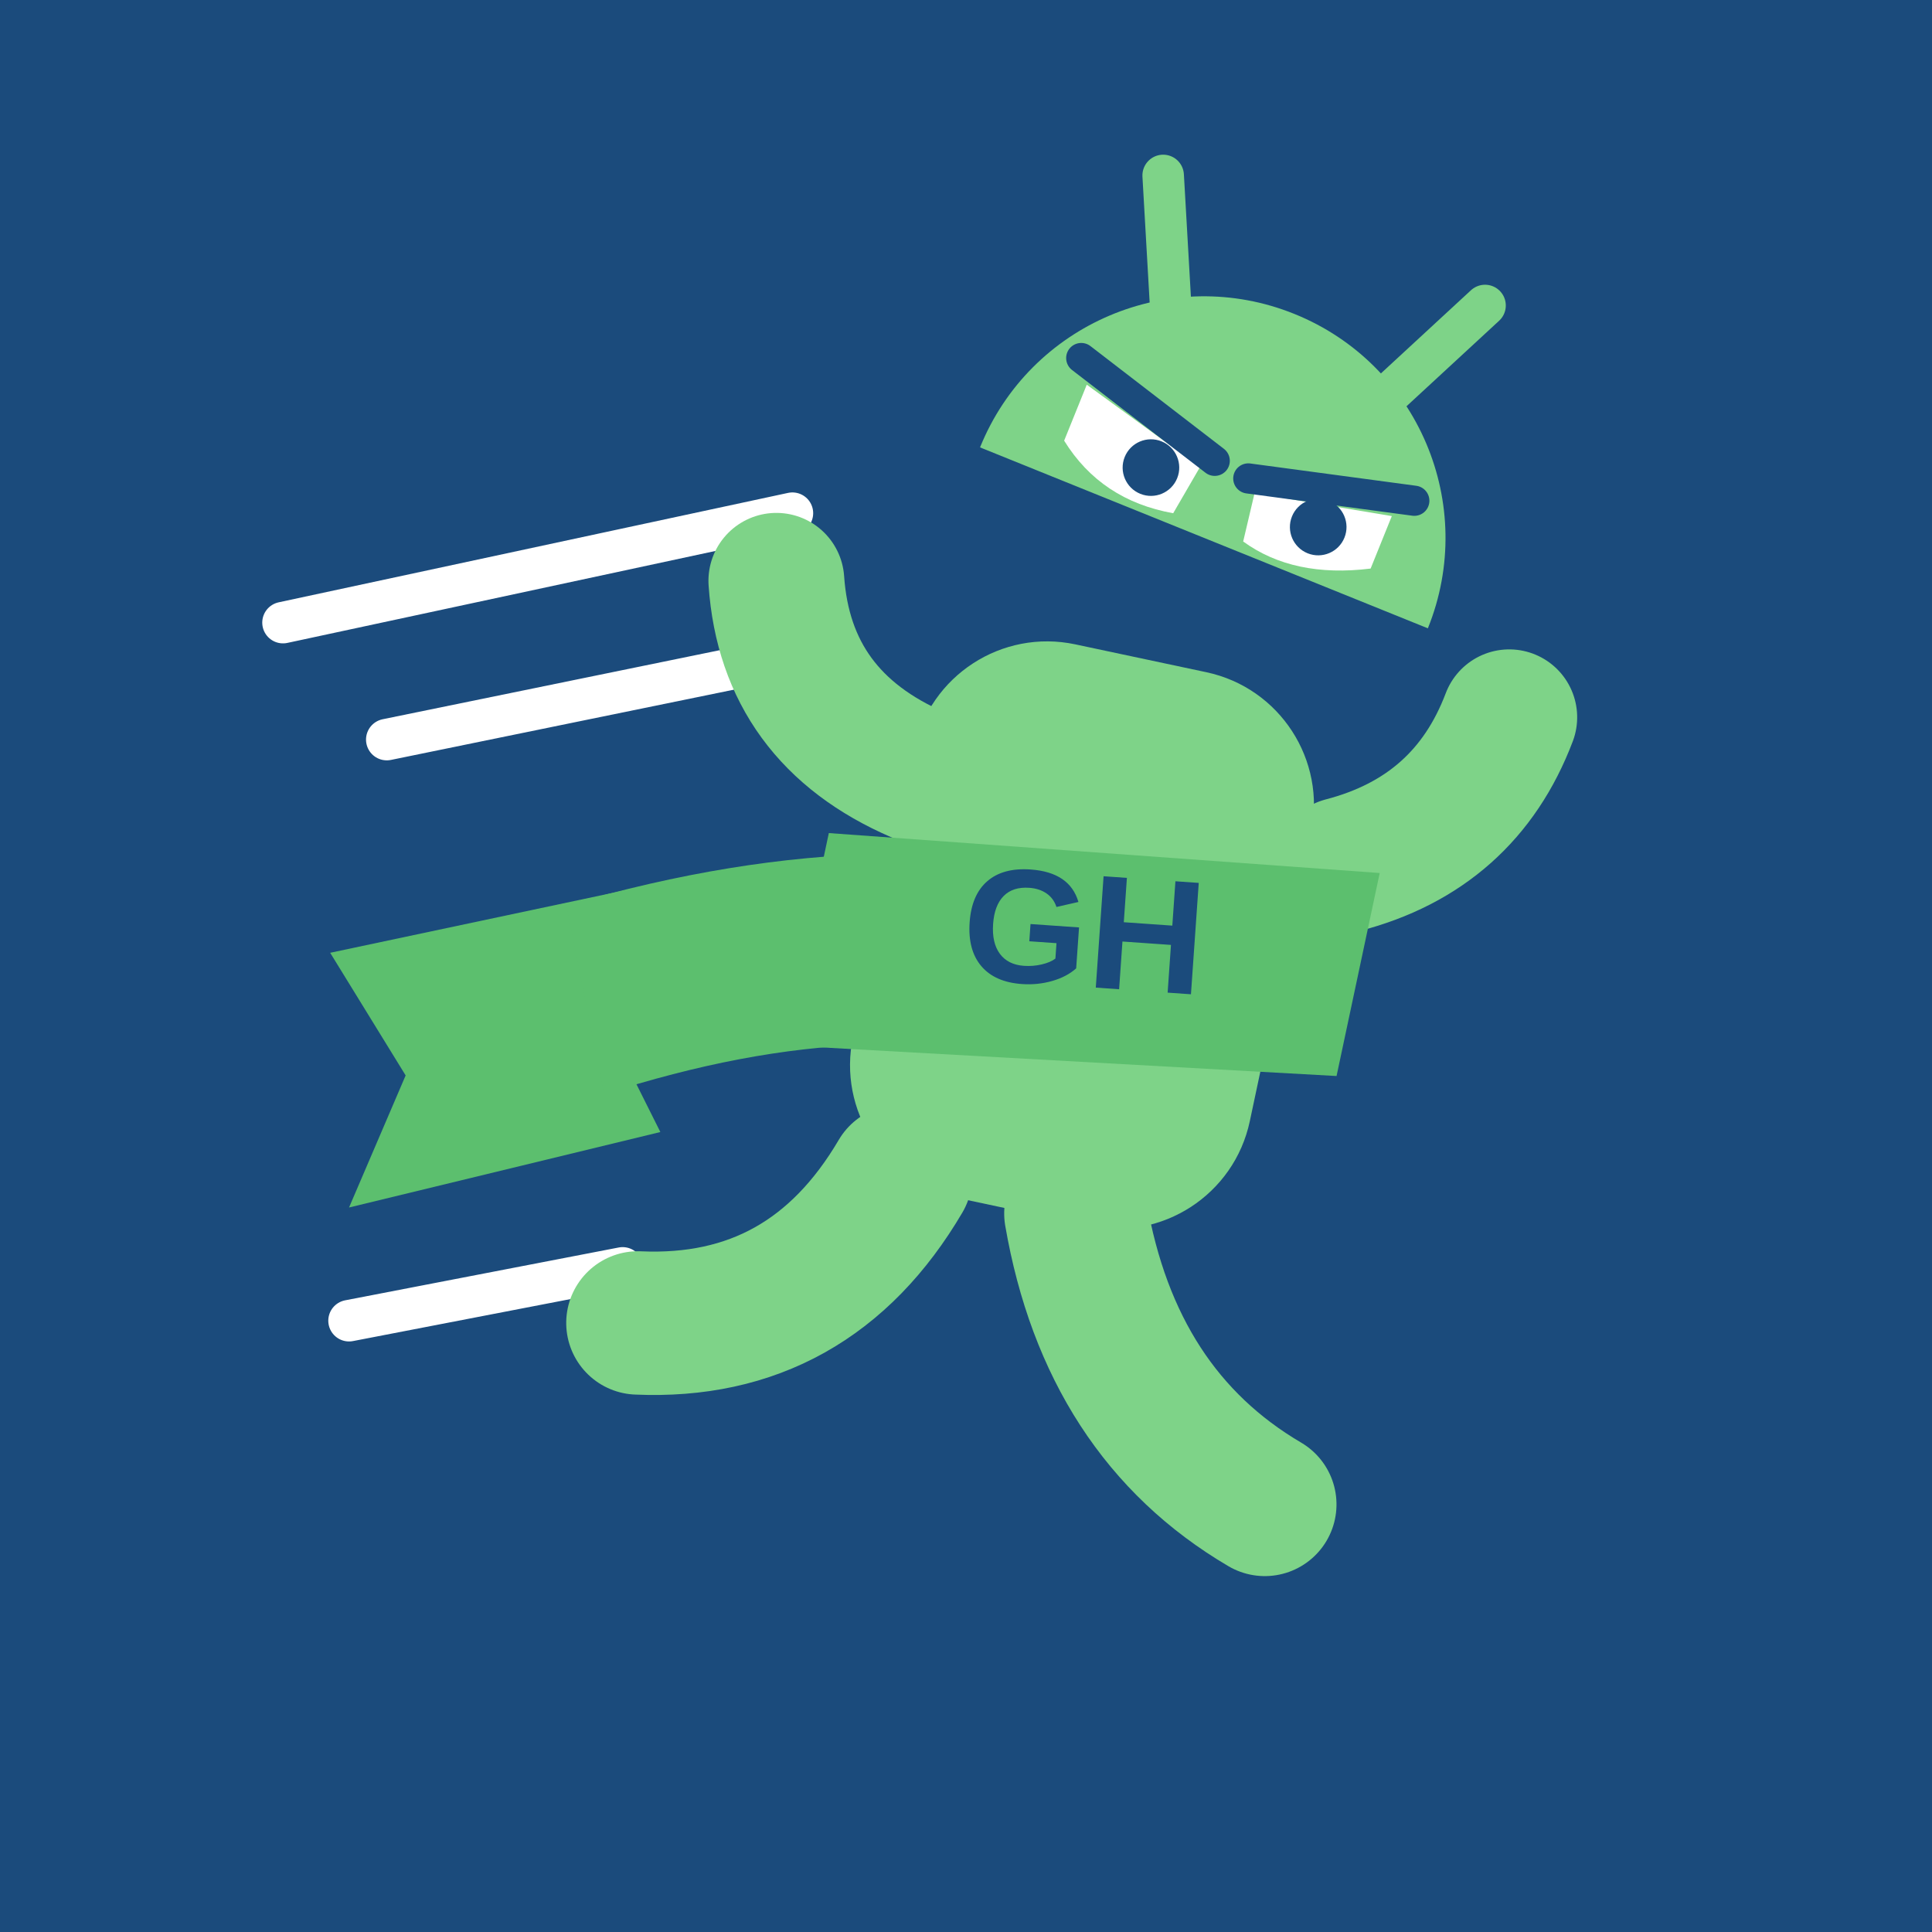
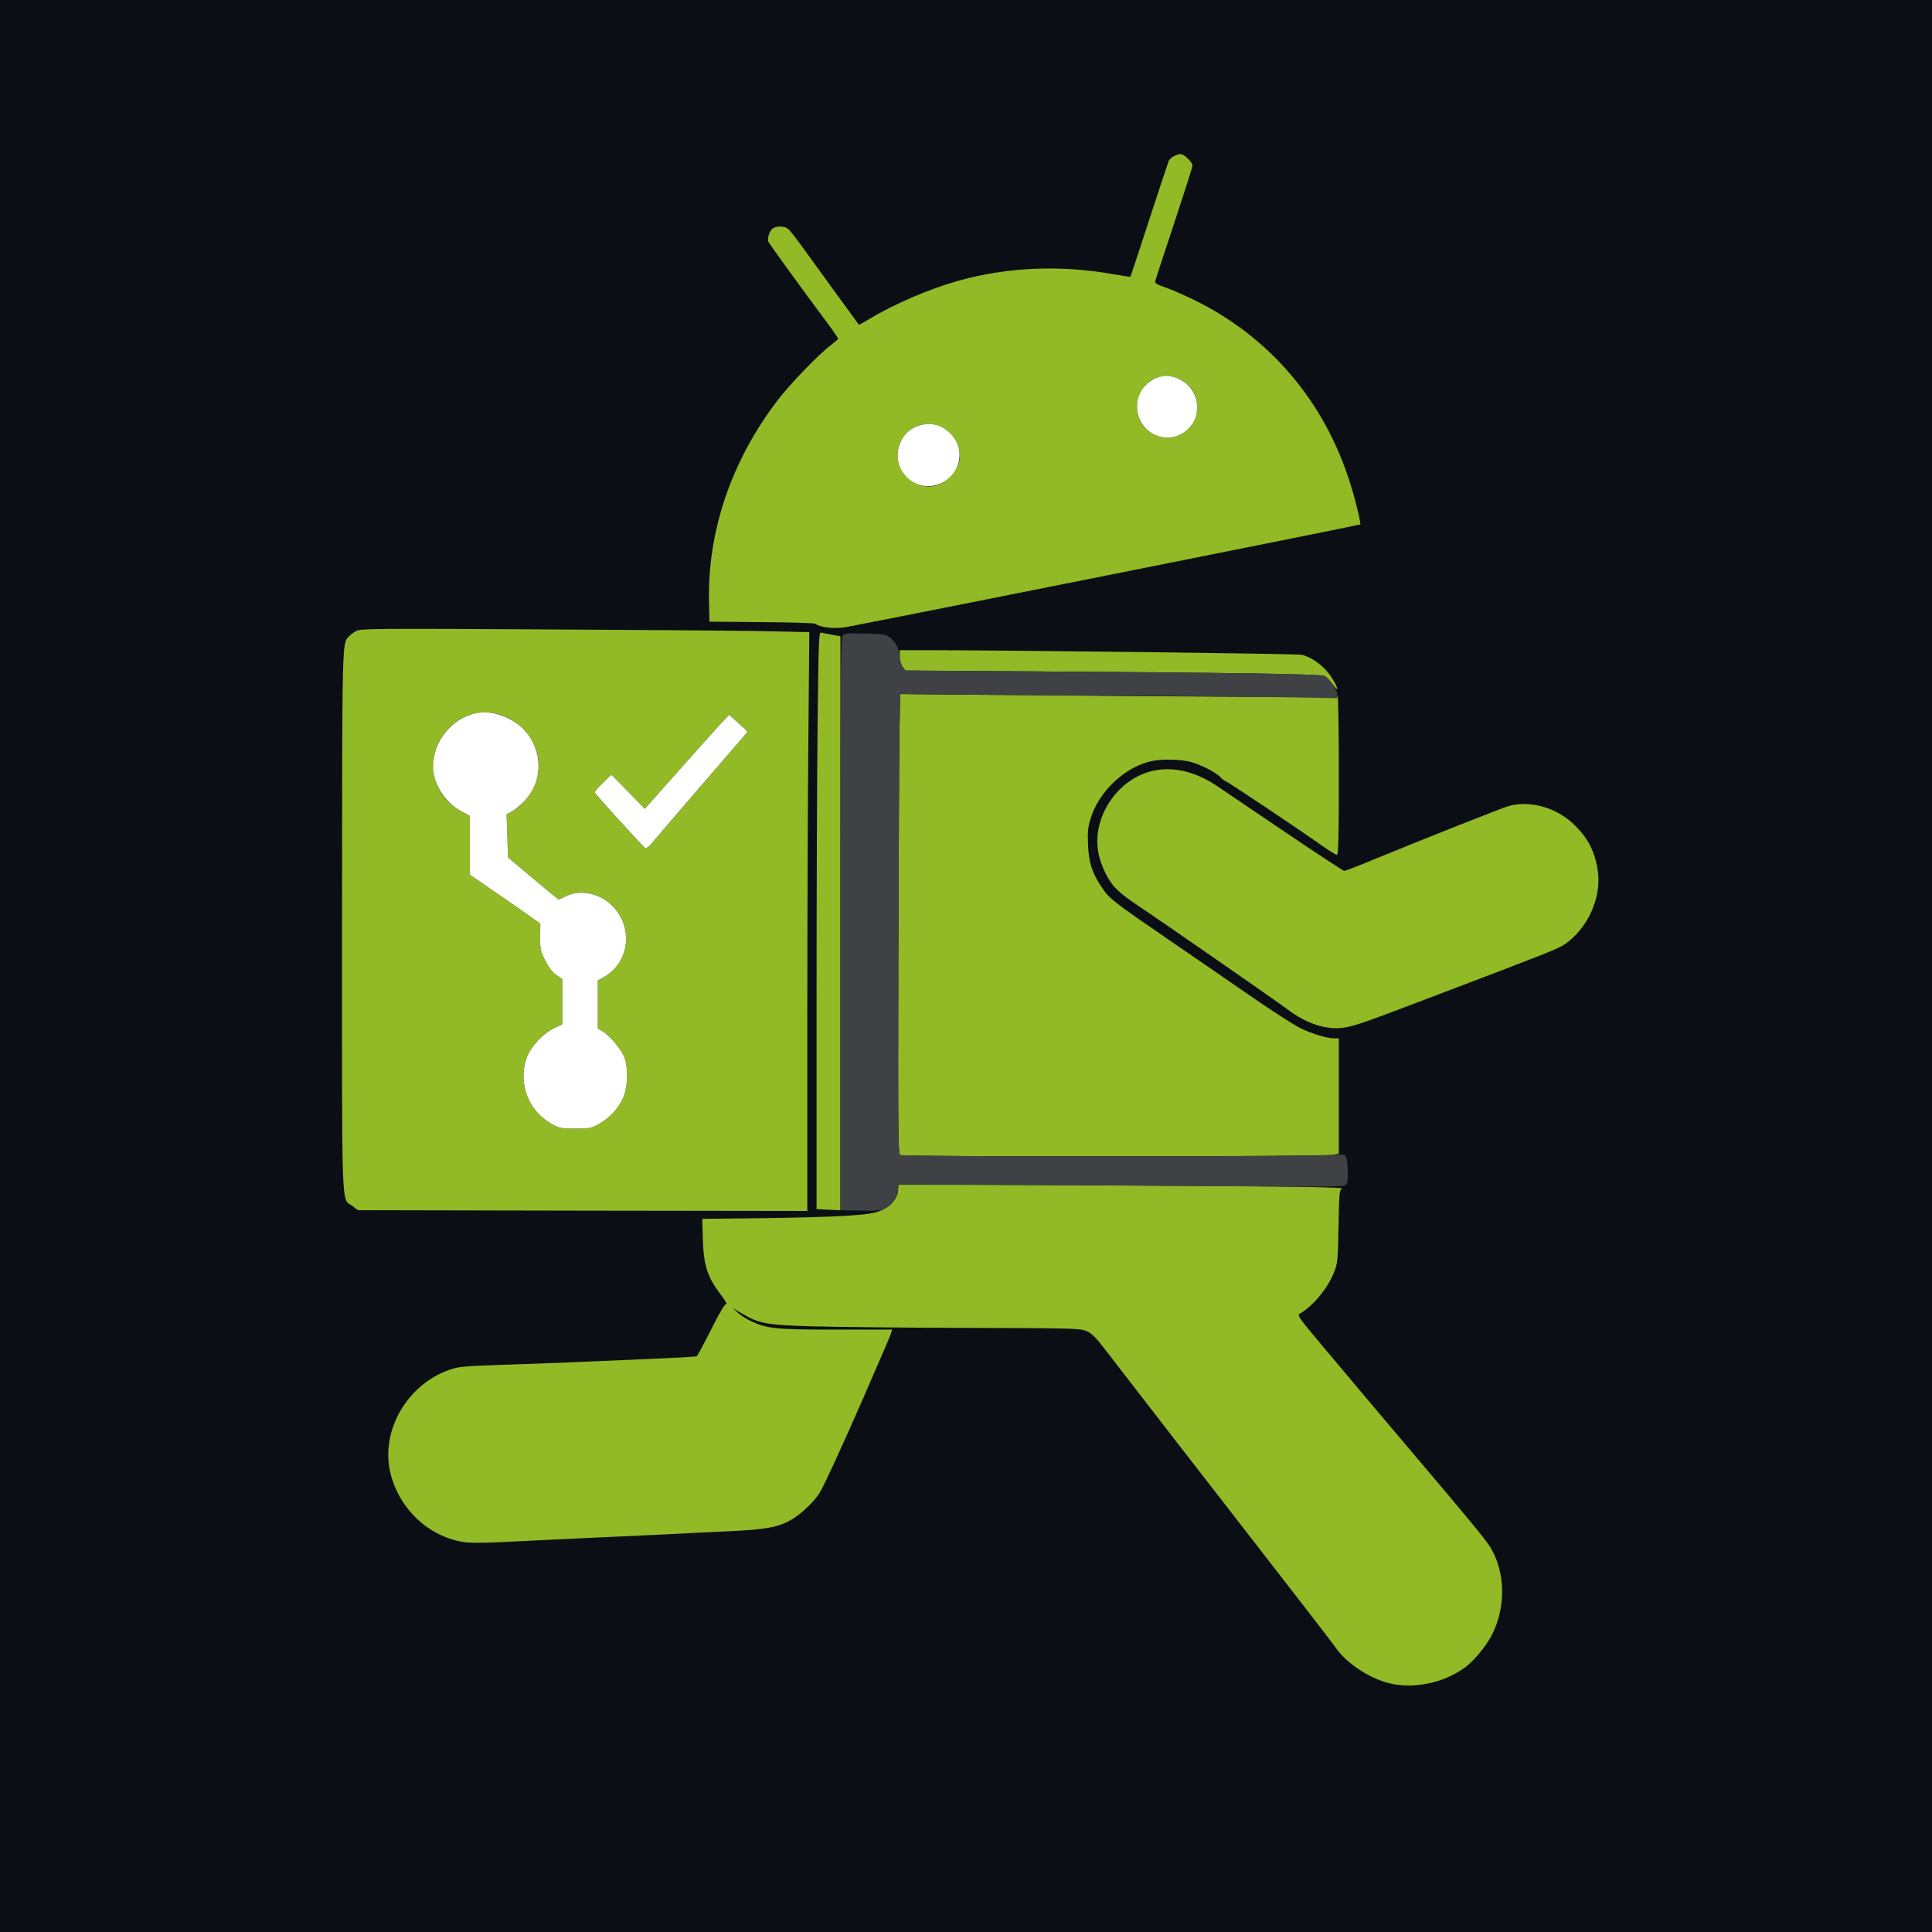
- <svg xmlns="http://www.w3.org/2000/svg" viewBox="0 0 1024 1024">
-   <defs>
-     <clipPath id="headclip">
-       <rect x="-160" y="-190" width="320" height="150" />
-     </clipPath>
-   </defs>
-   <rect width="1024" height="1024" fill="#1B4B7C" />
-   <g stroke="#FFFFFF" stroke-width="22" stroke-linecap="round">
-     <line x1="150" y1="330" x2="420" y2="272" />
-     <line x1="205" y1="392" x2="410" y2="350" />
-     <line x1="185" y1="700" x2="330" y2="672" />
+ <svg xmlns="http://www.w3.org/2000/svg" viewBox="0 0 1254 1254">
+   <rect width="1254" height="1254" fill="#0B0E14" />
+   <g transform="translate(0,1254) scale(0.1,-0.1)" fill="#91BA26" stroke="none">
+     <path d="M7621 11527 c-13 -6 -28 -19 -33 -27 -4 -8 -62 -181 -128 -384 -66 -203 -121 -371 -123 -372 -2 -2 -51 6 -110 16 -340 61 -684 47 -1002 -41 -193 -54 -423 -153 -583 -250 -36 -22 -66 -38 -67 -37 -6 8 -318 436 -373 513 -36 50 -74 98 -85 108 -21 19 -68 22 -97 7 -22 -12 -42 -64 -33 -88 5 -14 206 -291 410 -565 23 -33 43 -62 43 -65 0 -4 -22 -23 -47 -42 -76 -57 -265 -252 -345 -357 -302 -395 -458 -855 -446 -1318 l3 -120 339 -3 c187 -1 344 -6 350 -11 30 -24 118 -33 194 -22 85 14 3335 662 3341 667 6 5 -30 156 -65 266 -166 531 -521 949 -1009 1189 -66 32 -151 70 -190 83 -54 18 -69 27 -67 41 2 9 57 178 123 375 65 197 119 366 119 375 0 22 -54 75 -77 75 -10 0 -29 -6 -42 -13z m63 -1464 c56 -39 86 -95 86 -160 0 -65 -13 -99 -53 -142 -57 -60 -138 -77 -215 -46 -205 86 -133 401 87 381 39 -3 67 -13 95 -33z m-1579 -292 c74 -33 125 -113 125 -196 0 -77 -88 -176 -168 -190 -120 -20 -237 79 -236 200 1 146 149 245 279 186z" />
+     <path d="M2313 8445 c-17 -9 -39 -25 -48 -35 -45 -50 -44 6 -45 -1848 0 -1953 -6 -1794 68 -1850 l35 -27 1459 -3 1458 -2 0 1197 c0 659 3 1505 7 1879 l6 681 -324 7 c-178 3 -832 8 -1454 11 -1034 6 -1133 5 -1162 -10z m973 -559 c144 -66 236 -233 205 -375 -21 -98 -90 -196 -167 -237 l-36 -19 5 -140 4 -140 134 -113 c74 -62 148 -124 165 -137 l31 -25 44 22 c100 49 231 19 313 -72 129 -142 97 -361 -65 -452 l-39 -22 0 -156 0 -157 26 -14 c46 -24 131 -125 148 -175 23 -68 21 -180 -5 -248 -25 -69 -91 -143 -161 -181 -49 -28 -61 -30 -153 -30 -92 0 -104 2 -154 30 -148 82 -218 257 -166 419 24 75 104 164 181 202 l54 26 0 147 0 146 -40 28 c-27 19 -49 49 -72 95 -30 60 -33 75 -32 152 l1 85 -84 60 c-47 33 -115 80 -151 105 -37 25 -102 69 -144 99 l-78 53 0 192 0 191 -55 29 c-179 93 -236 313 -125 485 92 141 267 195 416 127z m1564 -95 c0 -4 -28 -38 -62 -76 -53 -60 -477 -552 -561 -652 -16 -18 -33 -31 -38 -28 -17 11 -329 354 -329 362 0 5 24 33 54 62 l54 53 109 -111 108 -111 215 242 c118 133 241 270 273 305 l59 63 59 -52 c32 -28 59 -54 59 -57z" />
+     <path d="M5307 7866 c-4 -314 -7 -1157 -7 -1873 l0 -1301 77 -4 78 -3 0 1862 0 1863 -55 10 c-30 6 -62 12 -71 14 -14 3 -16 -53 -22 -568z" />
+     <path d="M5840 8278 c0 -26 8 -52 19 -67 l18 -23 719 -5 c1496 -10 1978 -18 2002 -31 12 -7 36 -31 52 -54 47 -64 35 -17 -13 54 -45 66 -118 120 -187 138 -28 7 -1925 30 -2467 30 l-143 0 0 -42z" />
+     <path d="M5838 7795 c-2 -132 -5 -803 -7 -1490 -3 -1042 -1 -1253 10 -1262 16 -13 2762 -11 2817 2 l32 7 0 374 0 374 -28 0 c-46 0 -143 29 -217 64 -38 18 -169 102 -290 185 -121 84 -366 252 -544 374 -395 271 -410 283 -460 358 -63 94 -84 159 -89 276 -3 84 -1 114 17 170 52 174 220 333 391 372 68 16 199 13 261 -5 73 -22 160 -67 190 -98 13 -14 28 -26 33 -26 9 0 469 -307 621 -415 50 -35 96 -64 102 -64 10 -1 13 111 13 522 0 287 -4 517 -8 510 -7 -11 -454 -9 -2538 9 l-301 3 -5 -240z" />
+     <path d="M7499 7540 c-237 -43 -414 -298 -370 -535 15 -78 59 -172 107 -225 21 -23 72 -65 114 -93 182 -122 939 -647 1009 -700 121 -92 255 -135 365 -117 74 12 125 30 611 215 719 273 780 298 820 325 153 105 243 308 215 483 -20 129 -68 216 -164 305 -113 103 -278 147 -411 111 -41 -11 -541 -209 -872 -345 -103 -43 -192 -77 -198 -77 -5 0 -172 109 -370 243 -198 134 -402 272 -454 307 -135 91 -274 127 -402 103z" />
+     <path d="M5830 4827 c0 -65 -49 -122 -130 -151 -69 -25 -275 -36 -764 -43 l-378 -4 4 -137 c6 -166 29 -239 112 -349 30 -40 48 -69 41 -67 -9 4 -42 -51 -99 -165 -47 -93 -89 -172 -94 -174 -4 -3 -129 -10 -277 -16 -149 -6 -376 -16 -505 -22 -129 -5 -352 -14 -495 -18 -228 -8 -268 -11 -325 -31 -279 -95 -454 -402 -385 -675 59 -232 246 -407 473 -444 37 -6 126 -6 233 -1 96 5 329 16 519 25 190 9 433 20 540 25 107 6 299 15 425 21 248 11 327 26 413 76 62 36 145 115 181 172 26 40 157 325 286 621 17 41 64 147 102 235 39 88 73 170 77 183 l7 22 -363 0 c-391 0 -450 6 -551 54 -29 13 -68 38 -87 55 l-35 31 60 -35 c113 -67 159 -75 460 -84 149 -4 600 -9 1002 -10 699 -2 735 -3 776 -21 34 -15 61 -42 122 -122 180 -234 685 -886 1062 -1371 221 -284 416 -537 432 -561 69 -100 216 -198 346 -231 159 -40 357 1 495 103 55 40 133 134 169 202 98 184 94 421 -10 584 -26 43 -171 218 -475 576 -148 174 -474 561 -623 739 -134 159 -152 185 -137 193 88 49 185 167 226 273 22 55 24 79 28 297 4 210 6 237 21 241 54 12 -304 17 -1516 23 l-1363 7 0 -26z" />
  </g>
-   <g fill="#5CBF6E">
-     <path d="M175 505 L340 470 L320 540 L350 600 L185 640 L215 570 Z" />
-     <path d="M300 480 C420 445 520 445 620 470 L600 570 C500 545 420 548 320 580 Z" />
+   <g transform="translate(0,1254) scale(0.1,-0.1)" fill="#3F4145" stroke="none">
+     <path d="M5469 8414 c-12 -15 -14 -276 -14 -1873 l0 -1856 128 -3 c100 -2 135 1 161 13 43 21 77 68 83 116 l6 39 606 -1 c333 -1 984 -4 1446 -8 740 -5 842 -4 853 9 18 22 12 177 -8 191 -9 6 -35 7 -65 3 -88 -13 -2808 -13 -2824 -1 -11 9 -13 220 -10 1262 2 687 5 1358 7 1491 l5 241 96 -3 c53 -1 551 -5 1106 -8 556 -3 1151 -9 1323 -12 l312 -6 0 24 c0 29 -50 101 -82 120 -24 13 -506 21 -2002 31 l-719 5 -18 23 c-9 12 -19 46 -21 74 -5 53 -23 87 -67 121 -22 16 -46 19 -157 22 -114 3 -132 1 -145 -14z" />
  </g>
-   <g transform="rotate(12 570 500)">
-     <path d="M700 430 q60 -30 70 -95" stroke="#7ED388" stroke-width="72" stroke-linecap="round" fill="none" />
-     <path d="M600 640 q40 100 130 130" stroke="#7ED388" stroke-width="76" stroke-linecap="round" fill="none" />
-     <rect x="465" y="345" width="215" height="300" rx="72" fill="#7ED388" />
-     <path d="M505 640 q-30 90 -120 105" stroke="#7ED388" stroke-width="76" stroke-linecap="round" fill="none" />
-     <path d="M470 430 q-75 -15 -95 -85" stroke="#7ED388" stroke-width="72" stroke-linecap="round" fill="none" />
-     <g transform="translate(585 315) rotate(10)">
-       <g clip-path="url(#headclip)">
-         <circle cx="0" cy="-40" r="128" fill="#7ED388" />
-       </g>
-       <line x1="-58" y1="-138" x2="-92" y2="-210" stroke="#7ED388" stroke-width="22" stroke-linecap="round" />
-       <line x1="58" y1="-138" x2="92" y2="-210" stroke="#7ED388" stroke-width="22" stroke-linecap="round" />
-       <g>
-         <path d="M-88 -92 L-16 -74 L-20 -46 Q-58 -38 -88 -60 Z" fill="#FFFFFF" />
-         <path d="M16 -72 L88 -88 L88 -58 Q52 -38 20 -46 Z" fill="#FFFFFF" />
-         <circle cx="-40" cy="-64" r="15" fill="#1B4B7C" />
-         <circle cx="54" cy="-68" r="15" fill="#1B4B7C" />
-         <path d="M-96 -104 L-10 -80" stroke="#1B4B7C" stroke-width="16" stroke-linecap="round" />
-         <path d="M10 -78 L96 -100" stroke="#1B4B7C" stroke-width="16" stroke-linecap="round" />
-       </g>
-       <rect x="-128" y="-16" width="256" height="14" fill="#1B4B7C" />
-     </g>
-     <g>
-       <path d="M430 470 L720 430 L720 540 L430 585 Z" fill="#5CBF6E" />
-       <text x="575" y="522" font-family="Arial Black, Arial, sans-serif" font-size="86" font-weight="900" fill="#1B4B7C" text-anchor="middle" transform="rotate(-8 575 505)">GH</text>
-     </g>
+   <g transform="translate(0,1254) scale(0.1,-0.1)" fill="#FFFFFF" stroke="none">
+     <path d="M7495 10082 c-156 -73 -152 -300 7 -367 77 -31 158 -14 215 46 40 43 53 77 53 142 -1 139 -152 237 -275 179z" />
+     <path d="M5957 9775 c-113 -40 -165 -179 -107 -285 60 -108 196 -139 293 -66 99 74 114 202 34 293 -58 66 -139 88 -220 58z" />
+     <path d="M3067 7905 c-161 -46 -272 -210 -253 -373 12 -104 85 -208 181 -258 l55 -29 0 -191 0 -192 78 -53 c42 -30 107 -74 144 -99 36 -25 104 -72 151 -105 l84 -60 -1 -85 c-1 -77 2 -92 32 -152 23 -46 45 -76 72 -95 l40 -28 0 -146 0 -147 -54 -26 c-77 -38 -157 -127 -181 -202 -52 -162 18 -337 166 -419 50 -28 62 -30 154 -30 92 0 104 2 153 30 70 38 136 112 161 181 26 68 28 180 5 248 -17 50 -102 151 -148 175 l-26 14 0 157 0 156 39 22 c162 91 194 310 65 452 -82 91 -213 121 -313 72 l-44 -22 -31 25 c-17 13 -91 75 -165 137 l-134 113 -4 140 -5 140 36 19 c20 11 54 39 76 62 106 115 125 262 52 397 -73 135 -246 213 -385 172z" />
+     <path d="M4673 7837 c-32 -35 -155 -172 -273 -305 l-215 -242 -108 111 -109 111 -54 -53 c-30 -29 -54 -57 -54 -62 0 -8 312 -351 329 -362 5 -3 22 10 38 28 84 100 508 592 561 652 34 38 62 72 62 76 0 3 -27 29 -59 57 l-59 52 -59 -63z" />
  </g>
</svg>
